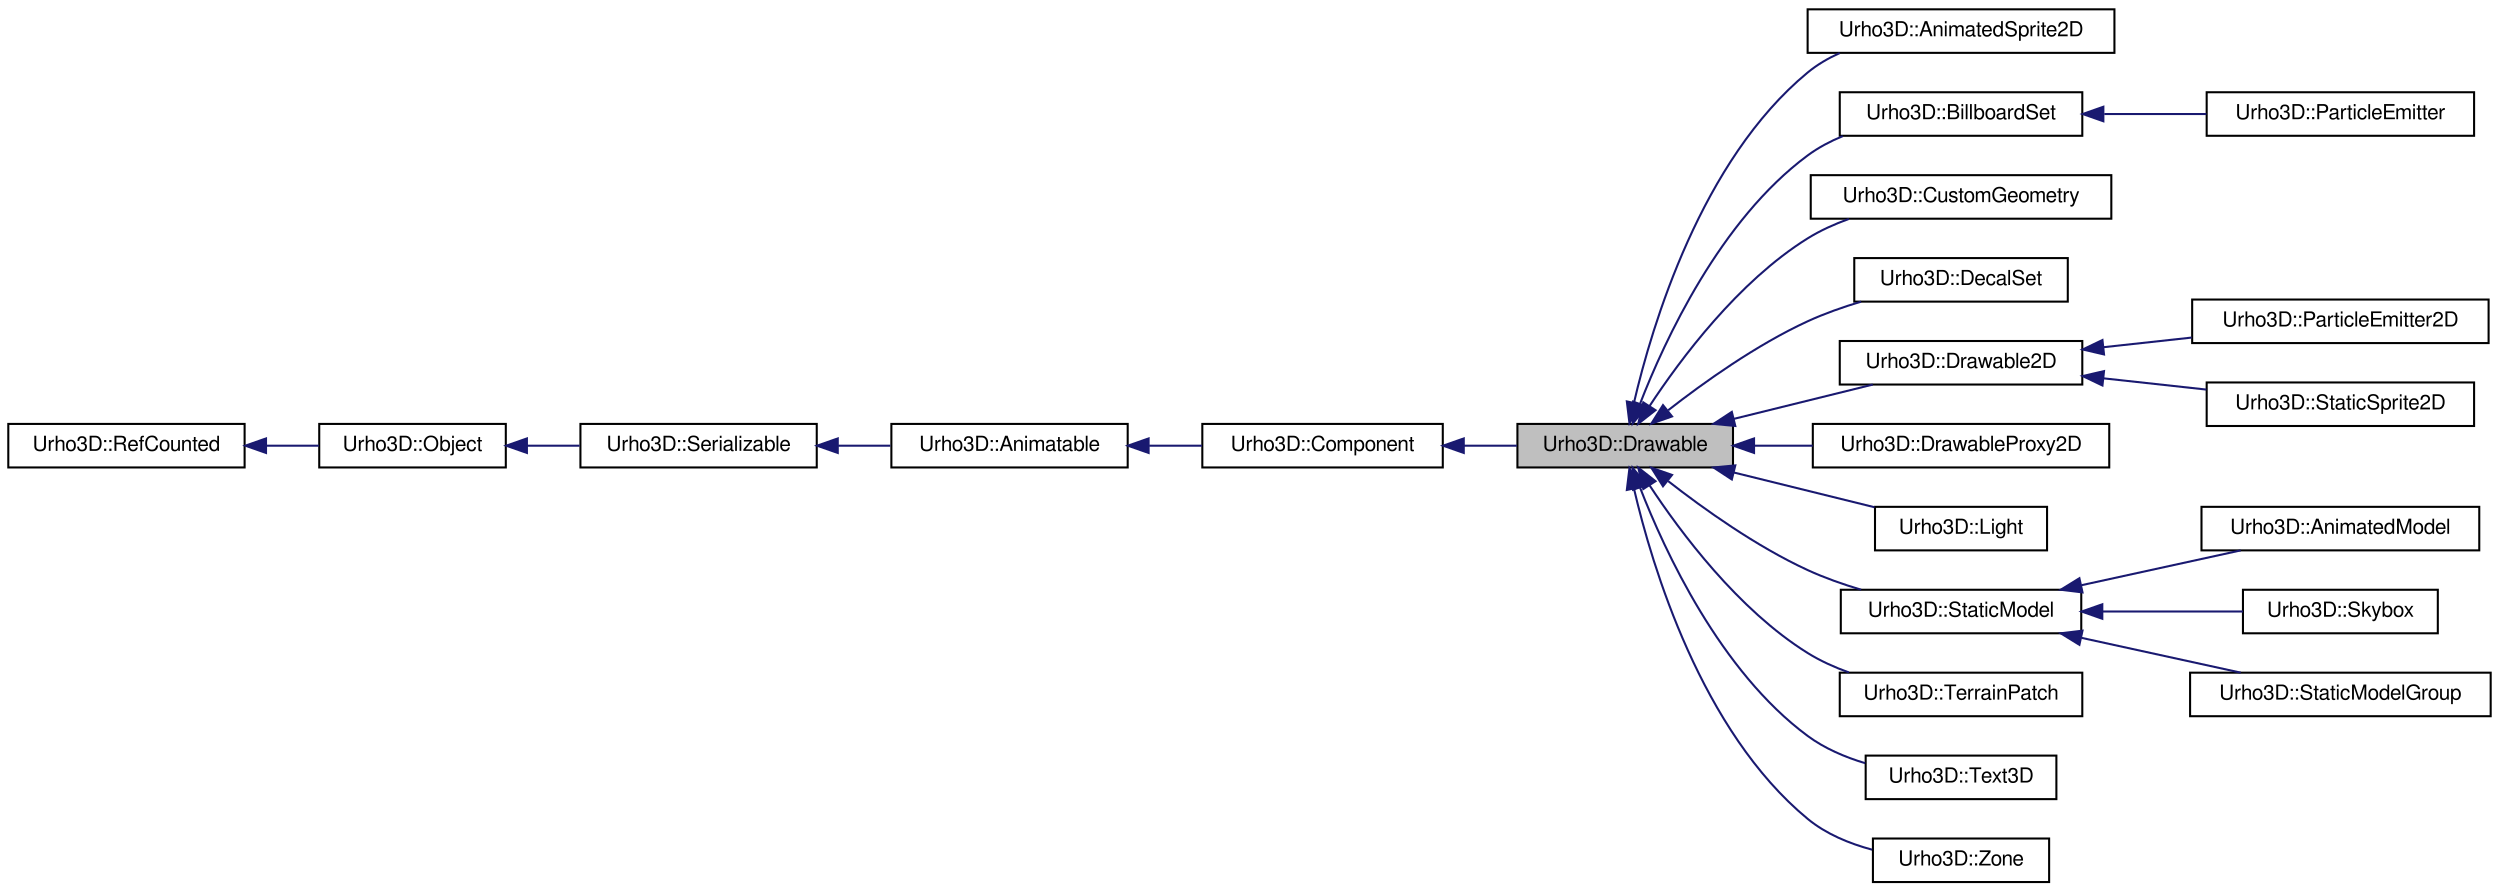
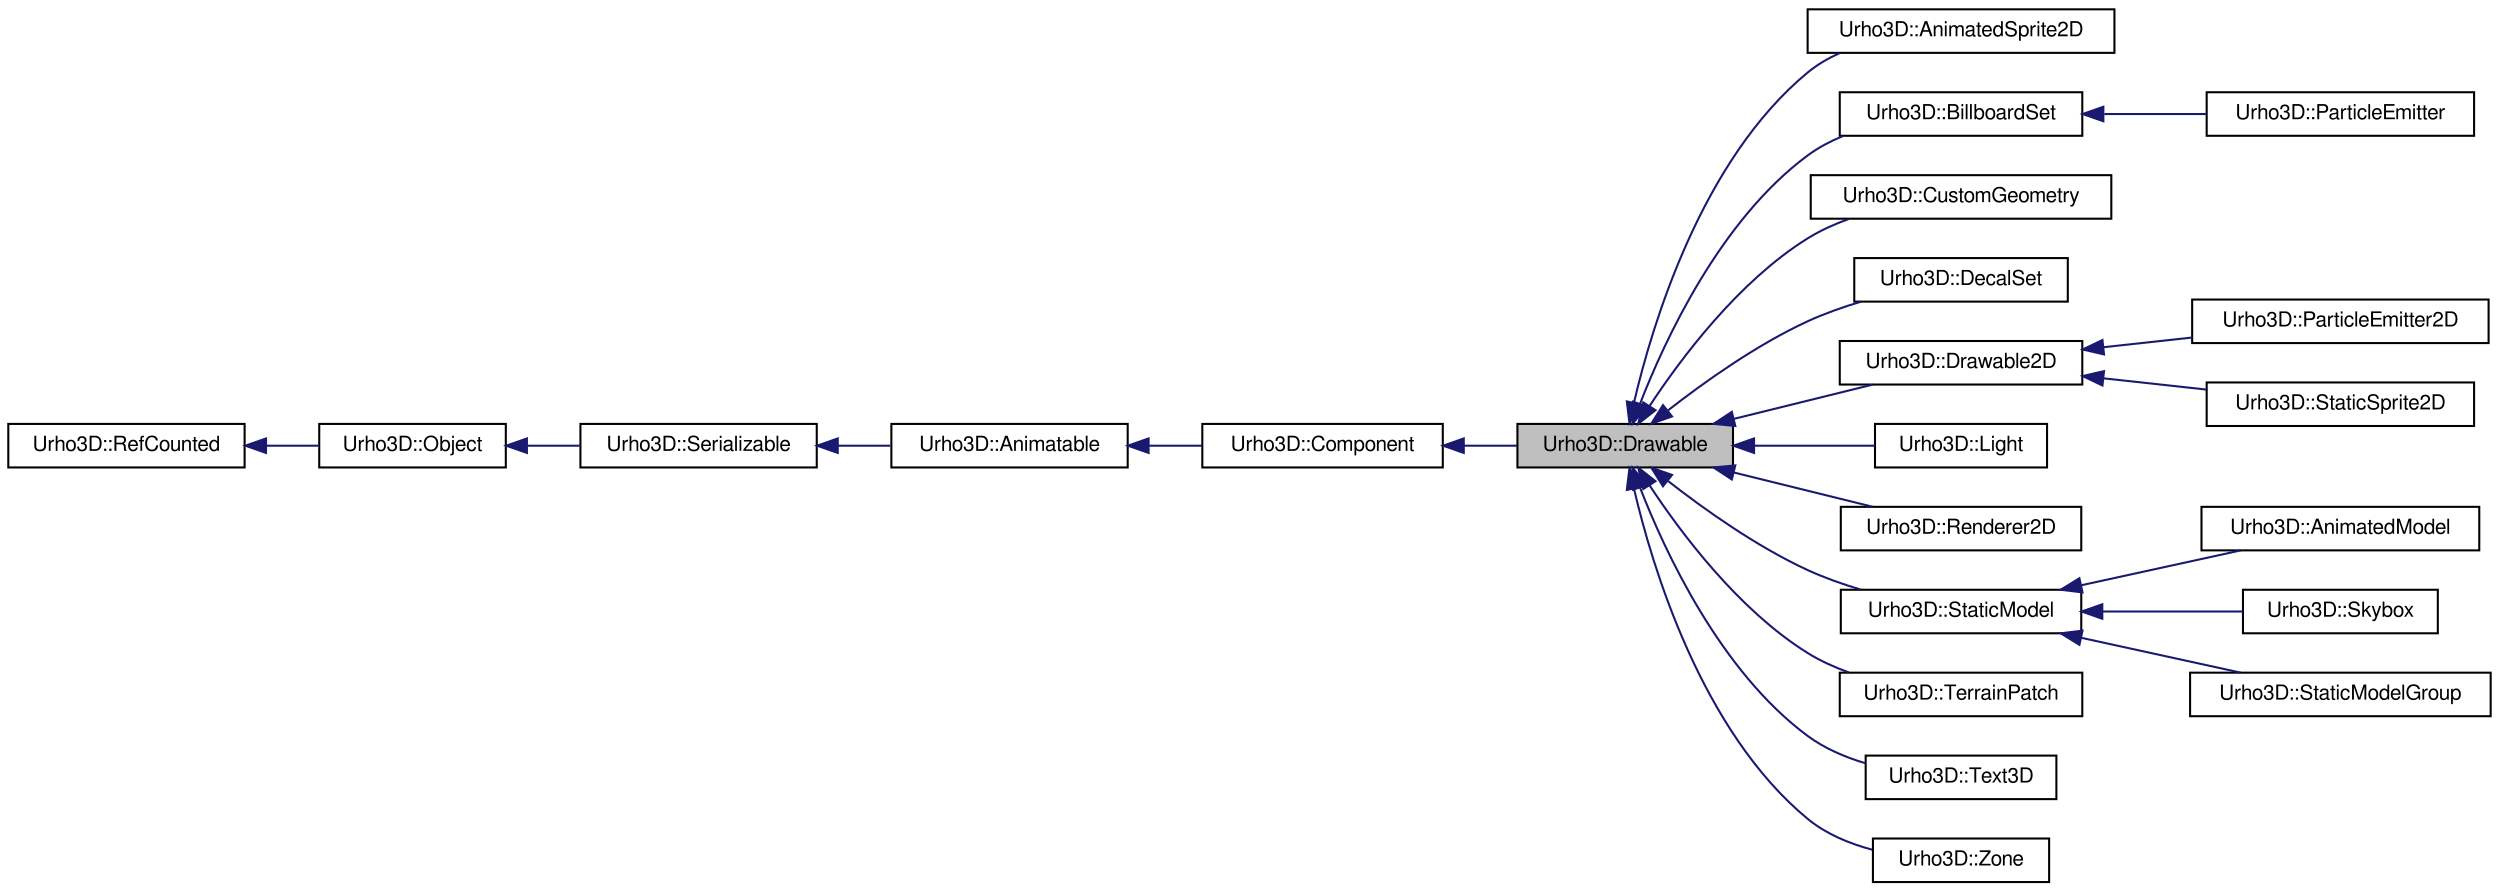
<svg xmlns="http://www.w3.org/2000/svg" xmlns:xlink="http://www.w3.org/1999/xlink" width="1206pt" height="430pt" viewBox="0.00 0.00 1206.00 430.00">
  <g id="graph1" class="graph" transform="scale(1 1) rotate(0) translate(4 426)">
    <g id="node1" class="node">
      <polygon fill="#bfbfbf" stroke="black" points="728,-200.5 728,-221.5 832,-221.5 832,-200.5 728,-200.5" />
      <text text-anchor="middle" x="780" y="-208.5" font-family="FreeSans" font-size="10.00">Urho3D::Drawable</text>
    </g>
    <g id="node13" class="node">
      <a xlink:href="class_urho3_d_1_1_animated_sprite2_d.html" target="_top" xlink:title="Spriter animation component.">
        <polygon fill="none" stroke="black" points="868,-400.5 868,-421.5 1016,-421.5 1016,-400.5 868,-400.5" />
        <text text-anchor="middle" x="942" y="-408.5" font-family="FreeSans" font-size="10.00">Urho3D::AnimatedSprite2D</text>
      </a>
    </g>
    <g id="edge12" class="edge">
      <path fill="none" stroke="midnightblue" d="M784.21,-231.662C792.961,-269.215 816.725,-348.679 868,-391 872.619,-394.812 877.9,-397.902 883.469,-400.406" />
      <polygon fill="midnightblue" stroke="midnightblue" points="787.617,-230.855 782.046,-221.843 780.781,-232.362 787.617,-230.855" />
    </g>
    <g id="node15" class="node">
      <a xlink:href="class_urho3_d_1_1_billboard_set.html" target="_top" xlink:title="Billboard component.">
        <polygon fill="none" stroke="black" points="883.5,-360.5 883.5,-381.5 1000.5,-381.5 1000.5,-360.5 883.5,-360.5" />
        <text text-anchor="middle" x="942" y="-368.5" font-family="FreeSans" font-size="10.00">Urho3D::BillboardSet</text>
      </a>
    </g>
    <g id="edge14" class="edge">
      <path fill="none" stroke="midnightblue" d="M787.183,-231.298C799.093,-261.971 825.88,-319.849 868,-351 873.136,-354.798 878.947,-357.876 885.001,-360.368" />
      <polygon fill="midnightblue" stroke="midnightblue" points="790.365,-229.816 783.589,-221.672 783.807,-232.265 790.365,-229.816" />
    </g>
    <g id="node19" class="node">
      <a xlink:href="class_urho3_d_1_1_custom_geometry.html" target="_top" xlink:title="Custom geometry component.">
        <polygon fill="none" stroke="black" points="869.5,-320.5 869.5,-341.5 1014.5,-341.5 1014.5,-320.5 869.5,-320.5" />
        <text text-anchor="middle" x="942" y="-328.5" font-family="FreeSans" font-size="10.00">Urho3D::CustomGeometry</text>
      </a>
    </g>
    <g id="edge18" class="edge">
      <path fill="none" stroke="midnightblue" d="M791.686,-230.039C806.6,-252.725 834.519,-290.17 868,-311 874.102,-314.796 880.922,-317.881 887.886,-320.385" />
      <polygon fill="midnightblue" stroke="midnightblue" points="794.616,-228.126 786.282,-221.585 788.718,-231.896 794.616,-228.126" />
    </g>
    <g id="node21" class="node">
      <a xlink:href="class_urho3_d_1_1_decal_set.html" target="_top" xlink:title="Decal renderer component.">
        <polygon fill="none" stroke="black" points="890.5,-280.5 890.5,-301.5 993.5,-301.5 993.5,-280.5 890.5,-280.5" />
        <text text-anchor="middle" x="942" y="-288.5" font-family="FreeSans" font-size="10.00">Urho3D::DecalSet</text>
      </a>
    </g>
    <g id="edge20" class="edge">
      <path fill="none" stroke="midnightblue" d="M800.733,-228.103C817.845,-241.463 843.252,-259.615 868,-271 876.1,-274.727 885.029,-277.873 893.799,-280.486" />
      <polygon fill="midnightblue" stroke="midnightblue" points="802.591,-225.108 792.588,-221.615 798.229,-230.583 802.591,-225.108" />
    </g>
    <g id="node23" class="node">
      <a xlink:href="class_urho3_d_1_1_drawable2_d.html" target="_top" xlink:title="Base class for 2D visible components.">
        <polygon fill="none" stroke="black" points="883.5,-240.5 883.5,-261.5 1000.5,-261.5 1000.5,-240.5 883.5,-240.5" />
        <text text-anchor="middle" x="942" y="-248.5" font-family="FreeSans" font-size="10.00">Urho3D::Drawable2D</text>
      </a>
    </g>
    <g id="edge22" class="edge">
      <path fill="none" stroke="midnightblue" d="M832.29,-223.911C854.001,-229.272 878.873,-235.413 899.44,-240.491" />
      <polygon fill="midnightblue" stroke="midnightblue" points="833.111,-220.509 822.564,-221.51 831.433,-227.305 833.111,-220.509" />
    </g>
    <g id="node29" class="node">
-       <a xlink:href="class_urho3_d_1_1_drawable_proxy2_d.html" target="_top" xlink:title="Proxy for 2D visible components.">
-         <polygon fill="none" stroke="black" points="870.5,-200.5 870.5,-221.5 1013.5,-221.5 1013.5,-200.5 870.5,-200.5" />
-         <text text-anchor="middle" x="942" y="-208.5" font-family="FreeSans" font-size="10.00">Urho3D::DrawableProxy2D</text>
+       <a xlink:href="class_urho3_d_1_1_light.html" target="_top" xlink:title="Light component.">
+         <polygon fill="none" stroke="black" points="900.5,-200.5 900.5,-221.5 983.5,-221.5 983.5,-200.5 900.5,-200.5" />
+         <text text-anchor="middle" x="942" y="-208.5" font-family="FreeSans" font-size="10.00">Urho3D::Light</text>
      </a>
    </g>
    <g id="edge28" class="edge">
-       <path fill="none" stroke="midnightblue" d="M842.364,-211C851.562,-211 861.099,-211 870.466,-211" />
+       <path fill="none" stroke="midnightblue" d="M842.186,-211C861.697,-211 882.749,-211 900.467,-211" />
      <polygon fill="midnightblue" stroke="midnightblue" points="842.15,-207.5 832.15,-211 842.15,-214.5 842.15,-207.5" />
    </g>
    <g id="node31" class="node">
-       <a xlink:href="class_urho3_d_1_1_light.html" target="_top" xlink:title="Light component.">
-         <polygon fill="none" stroke="black" points="900.5,-160.5 900.5,-181.5 983.5,-181.5 983.5,-160.5 900.5,-160.5" />
-         <text text-anchor="middle" x="942" y="-168.5" font-family="FreeSans" font-size="10.00">Urho3D::Light</text>
+       <a xlink:href="class_urho3_d_1_1_renderer2_d.html" target="_top" xlink:title="2D renderer components.">
+         <polygon fill="none" stroke="black" points="884,-160.5 884,-181.5 1000,-181.5 1000,-160.5 884,-160.5" />
+         <text text-anchor="middle" x="942" y="-168.5" font-family="FreeSans" font-size="10.00">Urho3D::Renderer2D</text>
      </a>
    </g>
    <g id="edge30" class="edge">
-       <path fill="none" stroke="midnightblue" d="M832.408,-198.06C854.388,-192.633 879.59,-186.41 900.281,-181.301" />
+       <path fill="none" stroke="midnightblue" d="M832.29,-198.089C854.001,-192.728 878.873,-186.587 899.44,-181.509" />
      <polygon fill="midnightblue" stroke="midnightblue" points="831.433,-194.695 822.564,-200.49 833.111,-201.491 831.433,-194.695" />
    </g>
    <g id="node33" class="node">
      <a xlink:href="class_urho3_d_1_1_static_model.html" target="_top" xlink:title="Static model component.">
        <polygon fill="none" stroke="black" points="884,-120.5 884,-141.5 1000,-141.5 1000,-120.5 884,-120.5" />
        <text text-anchor="middle" x="942" y="-128.5" font-family="FreeSans" font-size="10.00">Urho3D::StaticModel</text>
      </a>
    </g>
    <g id="edge32" class="edge">
      <path fill="none" stroke="midnightblue" d="M800.733,-193.897C817.845,-180.537 843.252,-162.385 868,-151 876.1,-147.273 885.029,-144.127 893.799,-141.514" />
      <polygon fill="midnightblue" stroke="midnightblue" points="798.229,-191.417 792.588,-200.385 802.591,-196.892 798.229,-191.417" />
    </g>
    <g id="node41" class="node">
      <a xlink:href="class_urho3_d_1_1_terrain_patch.html" target="_top" xlink:title="Individually rendered part of a heightmap terrain.">
        <polygon fill="none" stroke="black" points="883.5,-80.5 883.5,-101.5 1000.5,-101.5 1000.5,-80.5 883.5,-80.5" />
        <text text-anchor="middle" x="942" y="-88.5" font-family="FreeSans" font-size="10.00">Urho3D::TerrainPatch</text>
      </a>
    </g>
    <g id="edge40" class="edge">
      <path fill="none" stroke="midnightblue" d="M791.686,-191.961C806.6,-169.275 834.519,-131.83 868,-111 874.102,-107.204 880.922,-104.119 887.886,-101.615" />
      <polygon fill="midnightblue" stroke="midnightblue" points="788.718,-190.104 786.282,-200.415 794.616,-193.874 788.718,-190.104" />
    </g>
    <g id="node43" class="node">
      <a xlink:href="class_urho3_d_1_1_text3_d.html" target="_top" xlink:title="3D text component.">
        <polygon fill="none" stroke="black" points="896,-40.5 896,-61.5 988,-61.5 988,-40.5 896,-40.5" />
        <text text-anchor="middle" x="942" y="-48.5" font-family="FreeSans" font-size="10.00">Urho3D::Text3D</text>
      </a>
    </g>
    <g id="edge42" class="edge">
      <path fill="none" stroke="midnightblue" d="M787.183,-190.702C799.093,-160.029 825.88,-102.151 868,-71 876.132,-64.986 885.957,-60.78 895.754,-57.839" />
      <polygon fill="midnightblue" stroke="midnightblue" points="783.807,-189.735 783.589,-200.328 790.365,-192.184 783.807,-189.735" />
    </g>
    <g id="node45" class="node">
      <a xlink:href="class_urho3_d_1_1_zone.html" target="_top" xlink:title="Component that describes global rendering properties.">
        <polygon fill="none" stroke="black" points="899.5,-0.5 899.5,-21.5 984.5,-21.5 984.5,-0.5 899.5,-0.5" />
        <text text-anchor="middle" x="942" y="-8.5" font-family="FreeSans" font-size="10.00">Urho3D::Zone</text>
      </a>
    </g>
    <g id="edge44" class="edge">
      <path fill="none" stroke="midnightblue" d="M784.21,-190.338C792.961,-152.785 816.725,-73.321 868,-31 876.827,-23.715 888.074,-19.067 899.12,-16.107" />
      <polygon fill="midnightblue" stroke="midnightblue" points="780.781,-189.638 782.046,-200.157 787.617,-191.145 780.781,-189.638" />
    </g>
    <g id="node2" class="node">
      <a xlink:href="class_urho3_d_1_1_component.html" target="_top" xlink:title="Base class for components. Components can be created to scene nodes.">
        <polygon fill="none" stroke="black" points="576,-200.5 576,-221.5 692,-221.5 692,-200.5 576,-200.5" />
        <text text-anchor="middle" x="634" y="-208.5" font-family="FreeSans" font-size="10.00">Urho3D::Component</text>
      </a>
    </g>
    <g id="edge2" class="edge">
      <path fill="none" stroke="midnightblue" d="M702.152,-211C710.755,-211 719.448,-211 727.751,-211" />
      <polygon fill="midnightblue" stroke="midnightblue" points="702.123,-207.5 692.123,-211 702.123,-214.5 702.123,-207.5" />
    </g>
    <g id="node4" class="node">
      <a xlink:href="class_urho3_d_1_1_animatable.html" target="_top" xlink:title="Base class for animatable object, an animatable object can be set animation on it's attributes...">
        <polygon fill="none" stroke="black" points="426,-200.5 426,-221.5 540,-221.5 540,-200.5 426,-200.5" />
        <text text-anchor="middle" x="483" y="-208.5" font-family="FreeSans" font-size="10.00">Urho3D::Animatable</text>
      </a>
    </g>
    <g id="edge4" class="edge">
      <path fill="none" stroke="midnightblue" d="M550.354,-211C558.852,-211 567.489,-211 575.829,-211" />
      <polygon fill="midnightblue" stroke="midnightblue" points="550.087,-207.5 540.087,-211 550.087,-214.5 550.087,-207.5" />
    </g>
    <g id="node6" class="node">
      <a xlink:href="class_urho3_d_1_1_serializable.html" target="_top" xlink:title="Base class for objects with automatic serialization through attributes.">
        <polygon fill="none" stroke="black" points="276,-200.5 276,-221.5 390,-221.5 390,-200.5 276,-200.5" />
        <text text-anchor="middle" x="333" y="-208.5" font-family="FreeSans" font-size="10.00">Urho3D::Serializable</text>
      </a>
    </g>
    <g id="edge6" class="edge">
      <path fill="none" stroke="midnightblue" d="M400.311,-211C408.728,-211 417.277,-211 425.525,-211" />
      <polygon fill="midnightblue" stroke="midnightblue" points="400.137,-207.5 390.136,-211 400.136,-214.5 400.137,-207.5" />
    </g>
    <g id="node8" class="node">
      <a xlink:href="class_urho3_d_1_1_object.html" target="_top" xlink:title="Base class for objects with type identification, subsystem access and event sending/receiving capabil...">
        <polygon fill="none" stroke="black" points="150,-200.5 150,-221.5 240,-221.5 240,-200.5 150,-200.5" />
        <text text-anchor="middle" x="195" y="-208.5" font-family="FreeSans" font-size="10.00">Urho3D::Object</text>
      </a>
    </g>
    <g id="edge8" class="edge">
      <path fill="none" stroke="midnightblue" d="M250.212,-211C258.574,-211 267.218,-211 275.625,-211" />
      <polygon fill="midnightblue" stroke="midnightblue" points="250.186,-207.5 240.186,-211 250.186,-214.5 250.186,-207.5" />
    </g>
    <g id="node10" class="node">
      <a xlink:href="class_urho3_d_1_1_ref_counted.html" target="_top" xlink:title="Base class for intrusively reference-counted objects. These are noncopyable and non-assignable.">
        <polygon fill="none" stroke="black" points="0,-200.5 0,-221.5 114,-221.5 114,-200.5 0,-200.5" />
        <text text-anchor="middle" x="57" y="-208.5" font-family="FreeSans" font-size="10.00">Urho3D::RefCounted</text>
      </a>
    </g>
    <g id="edge10" class="edge">
      <path fill="none" stroke="midnightblue" d="M124.403,-211C133.027,-211 141.686,-211 149.838,-211" />
      <polygon fill="midnightblue" stroke="midnightblue" points="124.326,-207.5 114.326,-211 124.326,-214.5 124.326,-207.5" />
    </g>
    <g id="node17" class="node">
      <a xlink:href="class_urho3_d_1_1_particle_emitter.html" target="_top" xlink:title="Particle emitter component.">
        <polygon fill="none" stroke="black" points="1060.5,-360.5 1060.5,-381.5 1189.5,-381.5 1189.5,-360.5 1060.5,-360.5" />
        <text text-anchor="middle" x="1125" y="-368.5" font-family="FreeSans" font-size="10.00">Urho3D::ParticleEmitter</text>
      </a>
    </g>
    <g id="edge16" class="edge">
      <path fill="none" stroke="midnightblue" d="M1011.1,-371C1027.25,-371 1044.39,-371 1060.34,-371" />
      <polygon fill="midnightblue" stroke="midnightblue" points="1010.66,-367.5 1000.66,-371 1010.66,-374.5 1010.66,-367.5" />
    </g>
    <g id="node25" class="node">
      <a xlink:href="class_urho3_d_1_1_particle_emitter2_d.html" target="_top" xlink:title="2D particle emitter component.">
        <polygon fill="none" stroke="black" points="1053.5,-260.5 1053.5,-281.5 1196.5,-281.5 1196.5,-260.5 1053.5,-260.5" />
        <text text-anchor="middle" x="1125" y="-268.5" font-family="FreeSans" font-size="10.00">Urho3D::ParticleEmitter2D</text>
      </a>
    </g>
    <g id="edge24" class="edge">
      <path fill="none" stroke="midnightblue" d="M1010.63,-258.501C1024.54,-260.021 1039.2,-261.623 1053.22,-263.155" />
      <polygon fill="midnightblue" stroke="midnightblue" points="1010.98,-255.018 1000.66,-257.411 1010.22,-261.976 1010.98,-255.018" />
    </g>
    <g id="node27" class="node">
      <a xlink:href="class_urho3_d_1_1_static_sprite2_d.html" target="_top" xlink:title="Static sprite component.">
        <polygon fill="none" stroke="black" points="1060.5,-220.5 1060.5,-241.5 1189.5,-241.5 1189.5,-220.5 1060.5,-220.5" />
        <text text-anchor="middle" x="1125" y="-228.5" font-family="FreeSans" font-size="10.00">Urho3D::StaticSprite2D</text>
      </a>
    </g>
    <g id="edge26" class="edge">
      <path fill="none" stroke="midnightblue" d="M1010.64,-243.498C1026.92,-241.719 1044.24,-239.827 1060.34,-238.067" />
      <polygon fill="midnightblue" stroke="midnightblue" points="1010.22,-240.024 1000.66,-244.589 1010.98,-246.982 1010.22,-240.024" />
    </g>
    <g id="node35" class="node">
      <a xlink:href="class_urho3_d_1_1_animated_model.html" target="_top" xlink:title="Animated model component.">
        <polygon fill="none" stroke="black" points="1058,-160.5 1058,-181.5 1192,-181.5 1192,-160.5 1058,-160.5" />
        <text text-anchor="middle" x="1125" y="-168.5" font-family="FreeSans" font-size="10.00">Urho3D::AnimatedModel</text>
      </a>
    </g>
    <g id="edge34" class="edge">
      <path fill="none" stroke="midnightblue" d="M1000.08,-143.694C1024.83,-149.106 1053.38,-155.344 1076.92,-160.491" />
      <polygon fill="midnightblue" stroke="midnightblue" points="1000.6,-140.226 990.081,-141.51 999.103,-147.064 1000.6,-140.226" />
    </g>
    <g id="node37" class="node">
      <a xlink:href="class_urho3_d_1_1_skybox.html" target="_top" xlink:title="Static model component with fixed position in relation to the camera.">
        <polygon fill="none" stroke="black" points="1078,-120.5 1078,-141.5 1172,-141.5 1172,-120.5 1078,-120.5" />
        <text text-anchor="middle" x="1125" y="-128.5" font-family="FreeSans" font-size="10.00">Urho3D::Skybox</text>
      </a>
    </g>
    <g id="edge36" class="edge">
      <path fill="none" stroke="midnightblue" d="M1010.35,-131C1032.88,-131 1057.42,-131 1078,-131" />
      <polygon fill="midnightblue" stroke="midnightblue" points="1010.15,-127.5 1000.15,-131 1010.15,-134.5 1010.15,-127.5" />
    </g>
    <g id="node39" class="node">
      <a xlink:href="class_urho3_d_1_1_static_model_group.html" target="_top" xlink:title="Renders several object instances while culling and receiving light as one unit. Can be used as a CPU-...">
        <polygon fill="none" stroke="black" points="1052.5,-80.5 1052.5,-101.5 1197.5,-101.5 1197.5,-80.5 1052.5,-80.5" />
        <text text-anchor="middle" x="1125" y="-88.5" font-family="FreeSans" font-size="10.00">Urho3D::StaticModelGroup</text>
      </a>
    </g>
    <g id="edge38" class="edge">
      <path fill="none" stroke="midnightblue" d="M1000.08,-118.306C1024.83,-112.894 1053.38,-106.656 1076.92,-101.509" />
      <polygon fill="midnightblue" stroke="midnightblue" points="999.103,-114.936 990.081,-120.49 1000.6,-121.774 999.103,-114.936" />
    </g>
  </g>
</svg>
